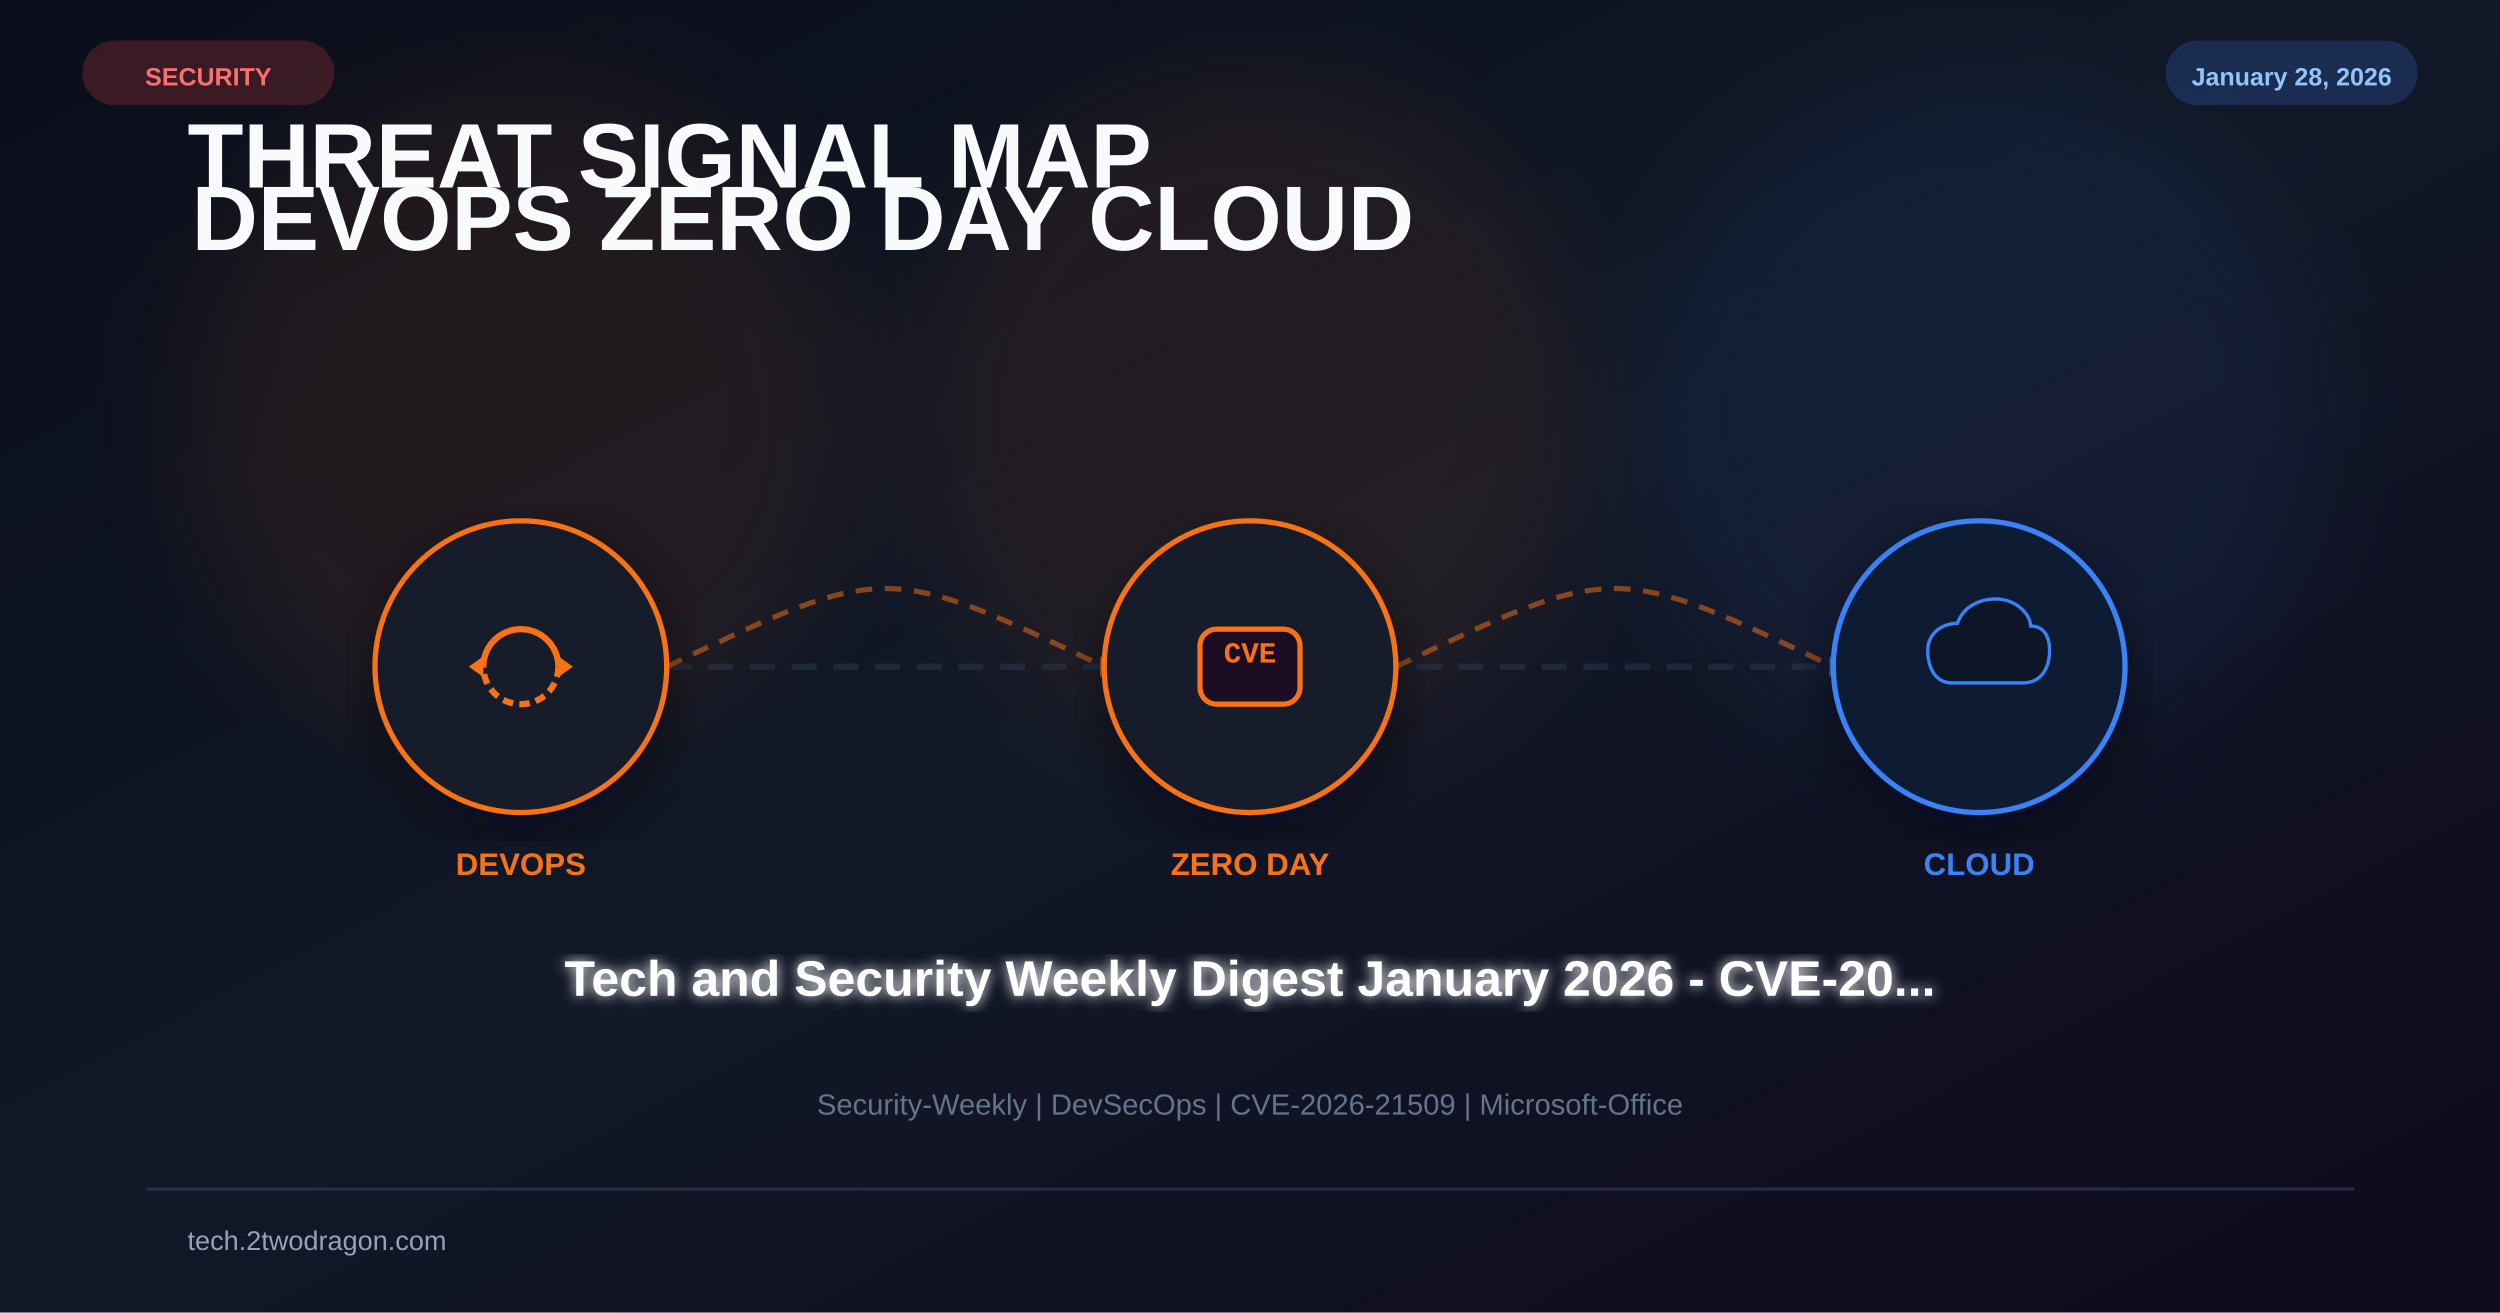
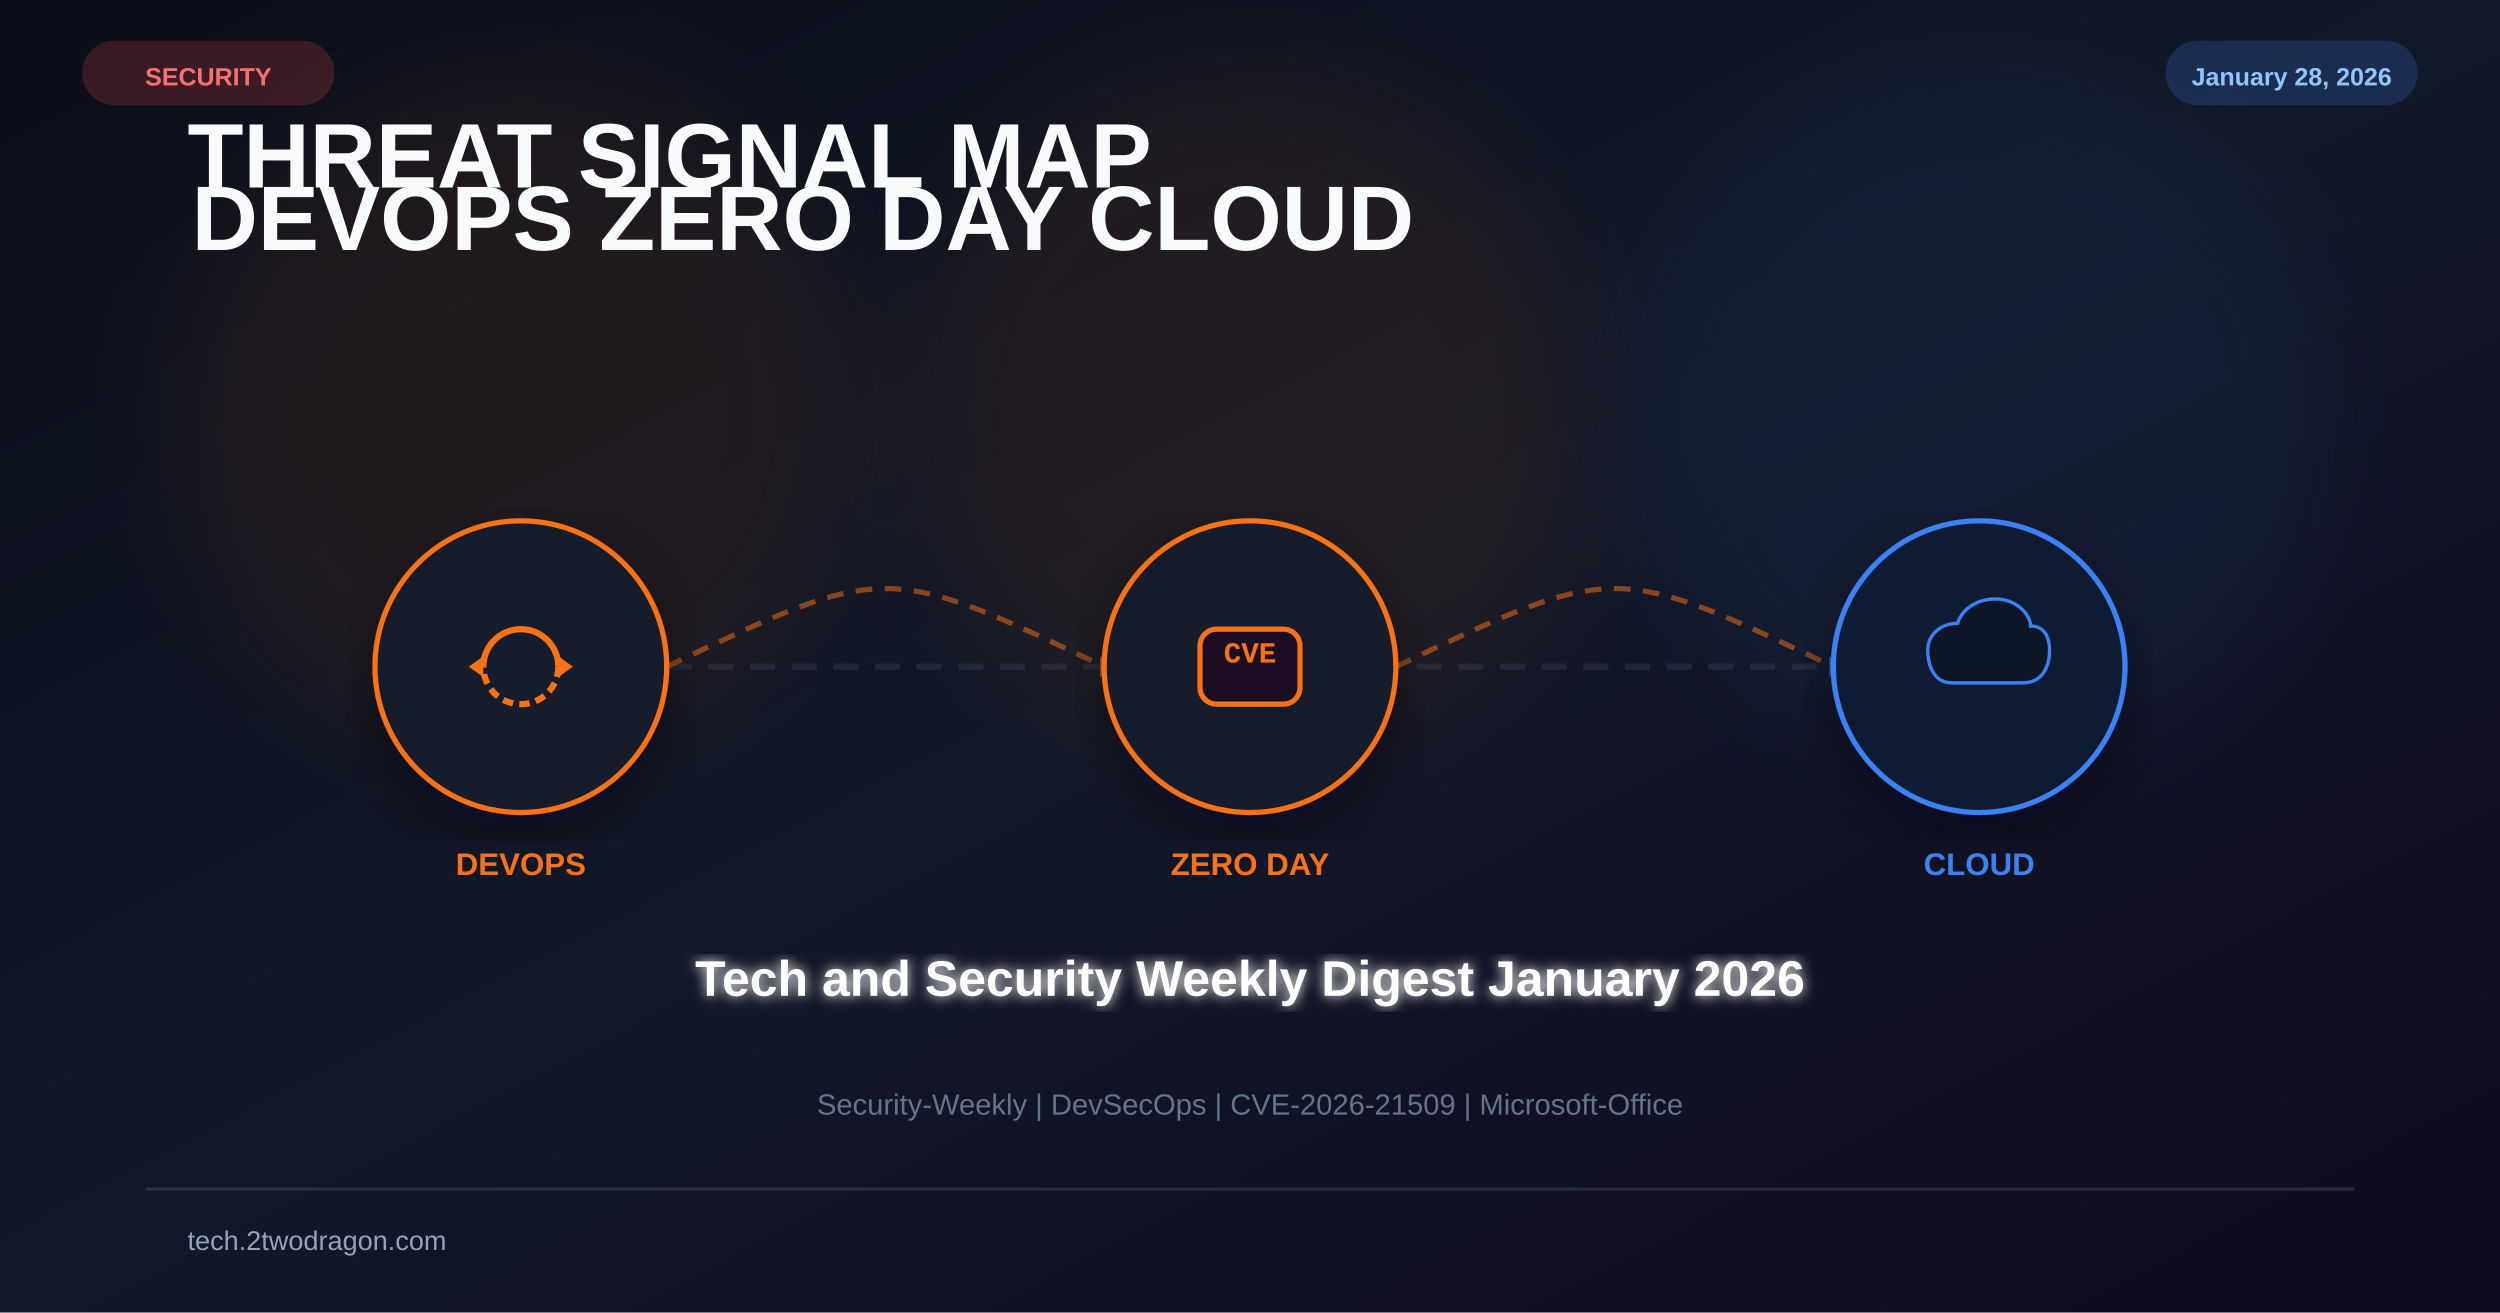
<svg xmlns="http://www.w3.org/2000/svg" viewBox="0 0 1200 630" width="1200" height="630">
  <defs>
    <linearGradient id="bg" x1="0%" y1="0%" x2="100%" y2="100%">
      <stop offset="0%" stop-color="#0b0e1a" />
      <stop offset="50%" stop-color="#111827" />
      <stop offset="100%" stop-color="#0f0a1e" />
    </linearGradient>
    <filter id="glow" x="-50%" y="-50%" width="200%" height="200%">
      <feGaussianBlur stdDeviation="25" />
    </filter>
    <filter id="glow2">
      <feGaussianBlur stdDeviation="3" result="b" />
      <feMerge>
        <feMergeNode in="b" />
        <feMergeNode in="SourceGraphic" />
      </feMerge>
    </filter>
    <filter id="shadow">
      <feDropShadow dx="0" dy="8" stdDeviation="14" flood-color="#020617" flood-opacity="0.5" />
    </filter>
  </defs>
  <rect width="1200" height="630" fill="url(#bg)" />
  <circle cx="250" cy="200" r="160" fill="#f97316" opacity="0.08" filter="url(#glow)" />
  <circle cx="600" cy="200" r="160" fill="#f97316" opacity="0.08" filter="url(#glow)" />
  <circle cx="950" cy="200" r="160" fill="#3b82f6" opacity="0.08" filter="url(#glow)" />
  <text x="90" y="90" font-family="Arial,sans-serif" font-size="44" font-weight="700" fill="#f8fafc">
    <tspan>THREAT SIGNAL MAP</tspan>
    <tspan x="92" dy="30">DEVOPS  ZERO DAY  CLOUD</tspan>
  </text>
  <line x1="180" y1="320" x2="1020" y2="320" stroke="#334155" stroke-width="3" stroke-dasharray="12 8" opacity="0.4" />
  <path d="M320 320 C425 270 425 270 530 320" fill="none" stroke="#f97316" stroke-width="2.5" stroke-dasharray="8 6" opacity="0.5" />
  <polygon points="528,315 538,320 528,325" fill="#f97316" opacity="0.6" />
  <path d="M670 320 C775 270 775 270 880 320" fill="none" stroke="#f97316" stroke-width="2.5" stroke-dasharray="8 6" opacity="0.5" />
  <polygon points="878,315 888,320 878,325" fill="#3b82f6" opacity="0.6" />
  <g transform="translate(250 320)" filter="url(#shadow)">
    <circle r="70" fill="#0f172a" stroke="#f97316" stroke-width="2.5" />
    <circle r="70" fill="#f97316" opacity="0.04" />
    <path d="M-18 0 A18 18 0 0 1 18 0" fill="none" stroke="#f97316" stroke-width="3" />
    <path d="M18 0 A18 18 0 0 1 -18 0" fill="none" stroke="#f97316" stroke-width="3" stroke-dasharray="5 3" />
    <polygon points="18,-5 25,0 18,5" fill="#f97316" />
    <polygon points="-18,5 -25,0 -18,-5" fill="#f97316" />
  </g>
  <text x="250" y="420" font-family="Arial,sans-serif" font-size="15" font-weight="700" fill="#f97316" text-anchor="middle">DEVOPS</text>
  <g transform="translate(600 320)" filter="url(#shadow)">
    <circle r="70" fill="#0f172a" stroke="#f97316" stroke-width="2.5" />
    <circle r="70" fill="#f97316" opacity="0.04" />
    <rect x="-24" y="-18" width="48" height="36" rx="8" fill="#1a1020" stroke="#f97316" stroke-width="2.5" />
    <text x="0" y="-2" font-family="Courier New" font-size="14" font-weight="700" fill="#f97316" text-anchor="middle">CVE</text>
  </g>
  <text x="600" y="420" font-family="Arial,sans-serif" font-size="15" font-weight="700" fill="#f97316" text-anchor="middle">ZERO DAY</text>
  <g transform="translate(950 320)" filter="url(#shadow)">
    <circle r="70" fill="#0f172a" stroke="#3b82f6" stroke-width="2.5" />
    <circle r="70" fill="#3b82f6" opacity="0.04" />
    <path d="M-20 12 C-34 12 -38 -2 -38 -12 C-38 -24 -28 -32 -16 -32 C-12 -44 0 -50 12 -50 C28 -50 38 -38 38 -30 C48 -30 52 -22 52 -12 C52 -2 48 12 32 12 Z" fill="#0b1628" stroke="#3b82f6" stroke-width="2.5" transform="scale(0.65)" />
  </g>
  <text x="950" y="420" font-family="Arial,sans-serif" font-size="15" font-weight="700" fill="#3b82f6" text-anchor="middle">CLOUD</text>
-   <text x="600" y="478" font-family="Arial,sans-serif" font-size="24" font-weight="bold" fill="white" text-anchor="middle" filter="url(#glow2)">Tech and Security Weekly Digest January 2026 - CVE-20...</text>
+   <text x="600" y="478" font-family="Arial,sans-serif" font-size="24" font-weight="bold" fill="white" text-anchor="middle" filter="url(#glow2)">Tech and Security Weekly Digest January 2026</text>
  <text x="600" y="535" font-family="Arial,sans-serif" font-size="14" fill="#64748b" text-anchor="middle">Security-Weekly | DevSecOps | CVE-2026-21509 | Microsoft-Office</text>
  <rect x="40" y="20" width="120" height="30" rx="15" fill="#ef4444" opacity="0.2" stroke="#ef4444" stroke-width="1" />
  <text x="100" y="41" font-family="Arial,sans-serif" font-size="12" font-weight="bold" fill="#f87171" text-anchor="middle">SECURITY</text>
  <rect x="1040" y="20" width="120" height="30" rx="15" fill="#3b82f6" opacity="0.2" stroke="#3b82f6" stroke-width="1" />
  <text x="1100" y="41" font-family="Arial,sans-serif" font-size="12" font-weight="bold" fill="#93c5fd" text-anchor="middle">January 28, 2026</text>
  <rect x="70" y="570" width="1060" height="1.5" fill="#334155" opacity="0.6" />
  <text x="90" y="600" font-family="Arial,sans-serif" font-size="13" fill="#94a3b8">tech.2twodragon.com</text>
</svg>
